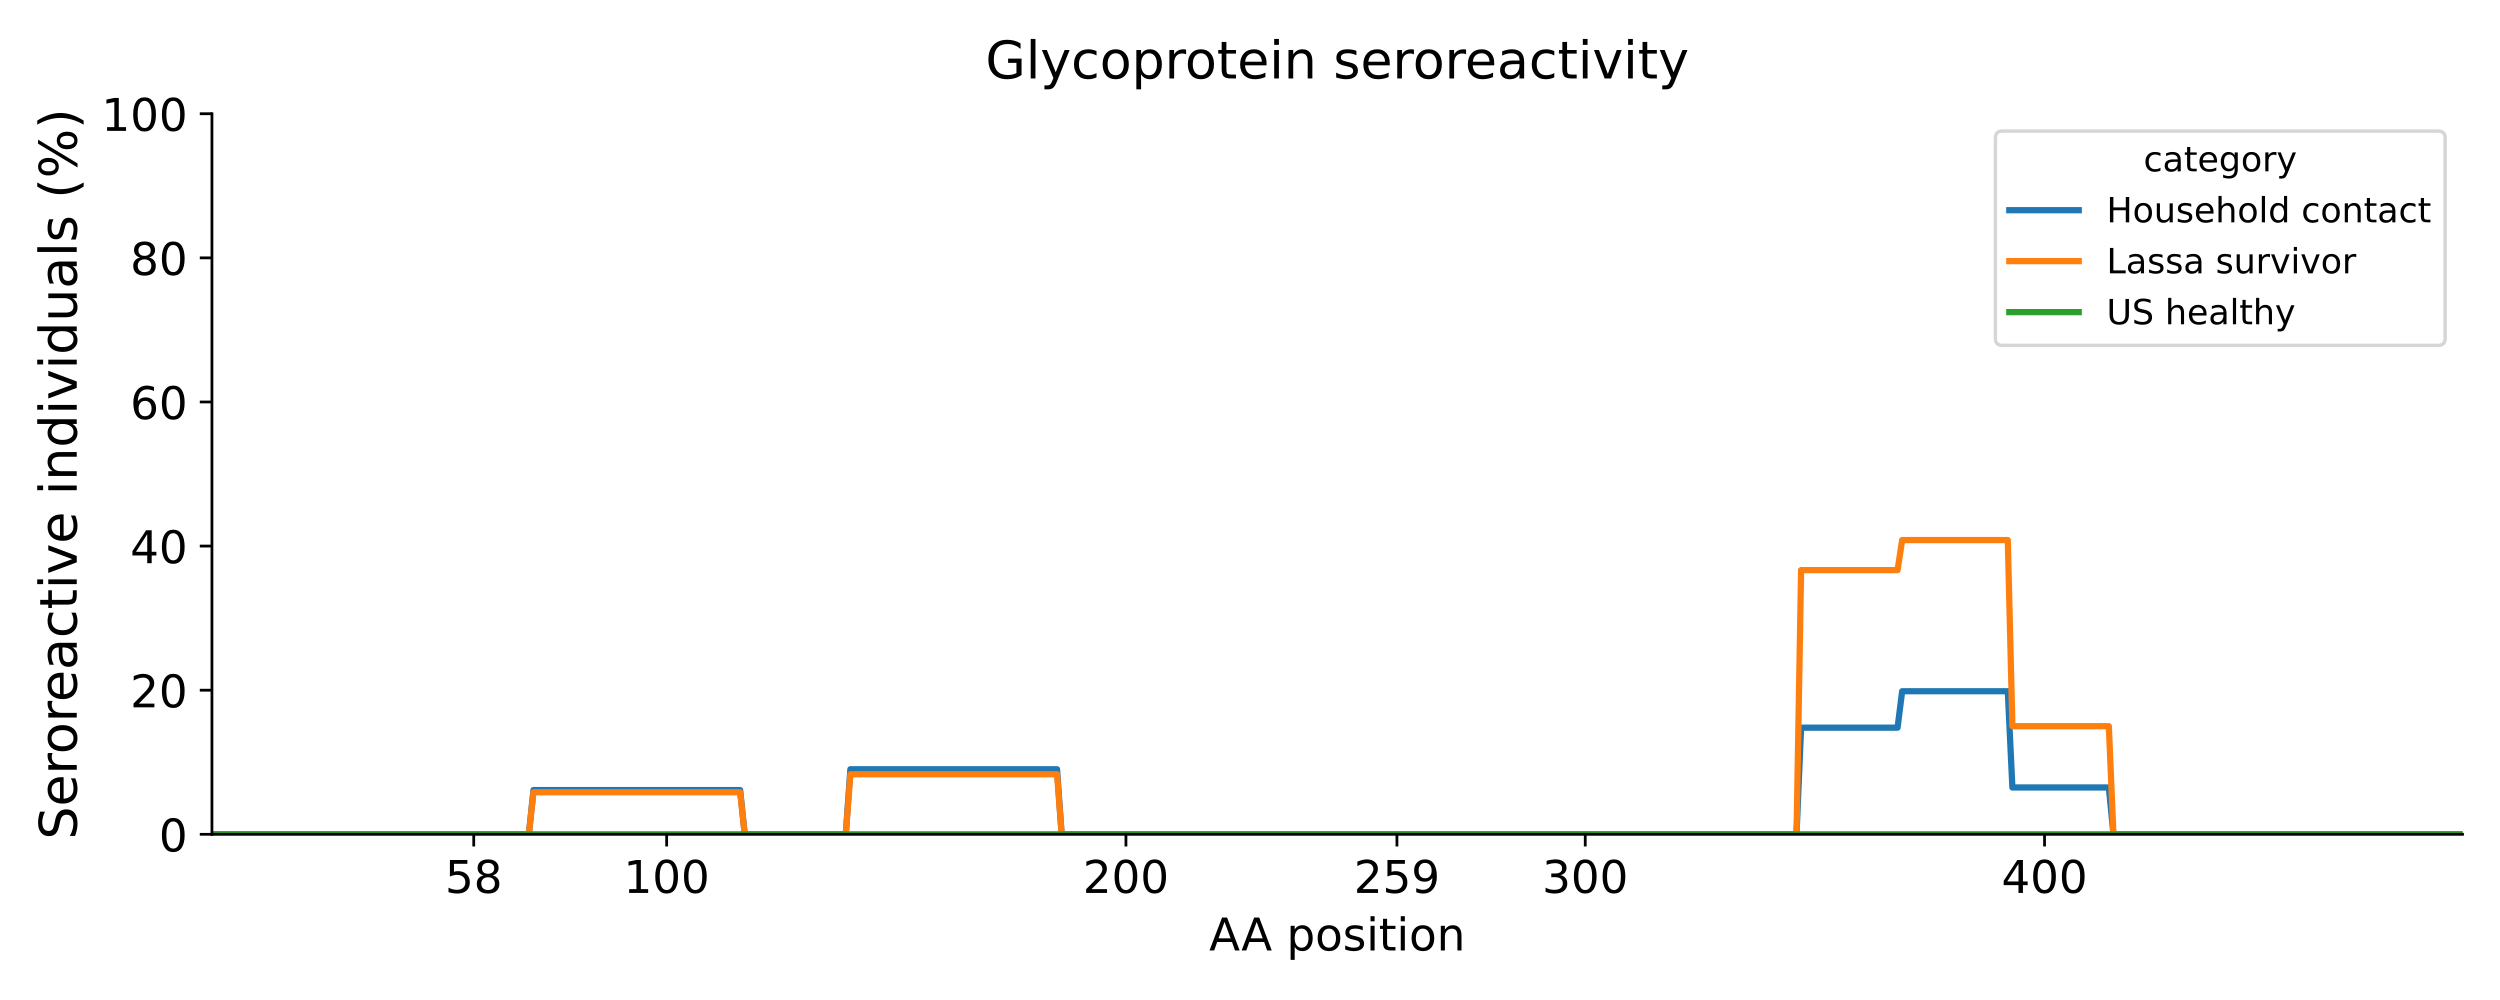
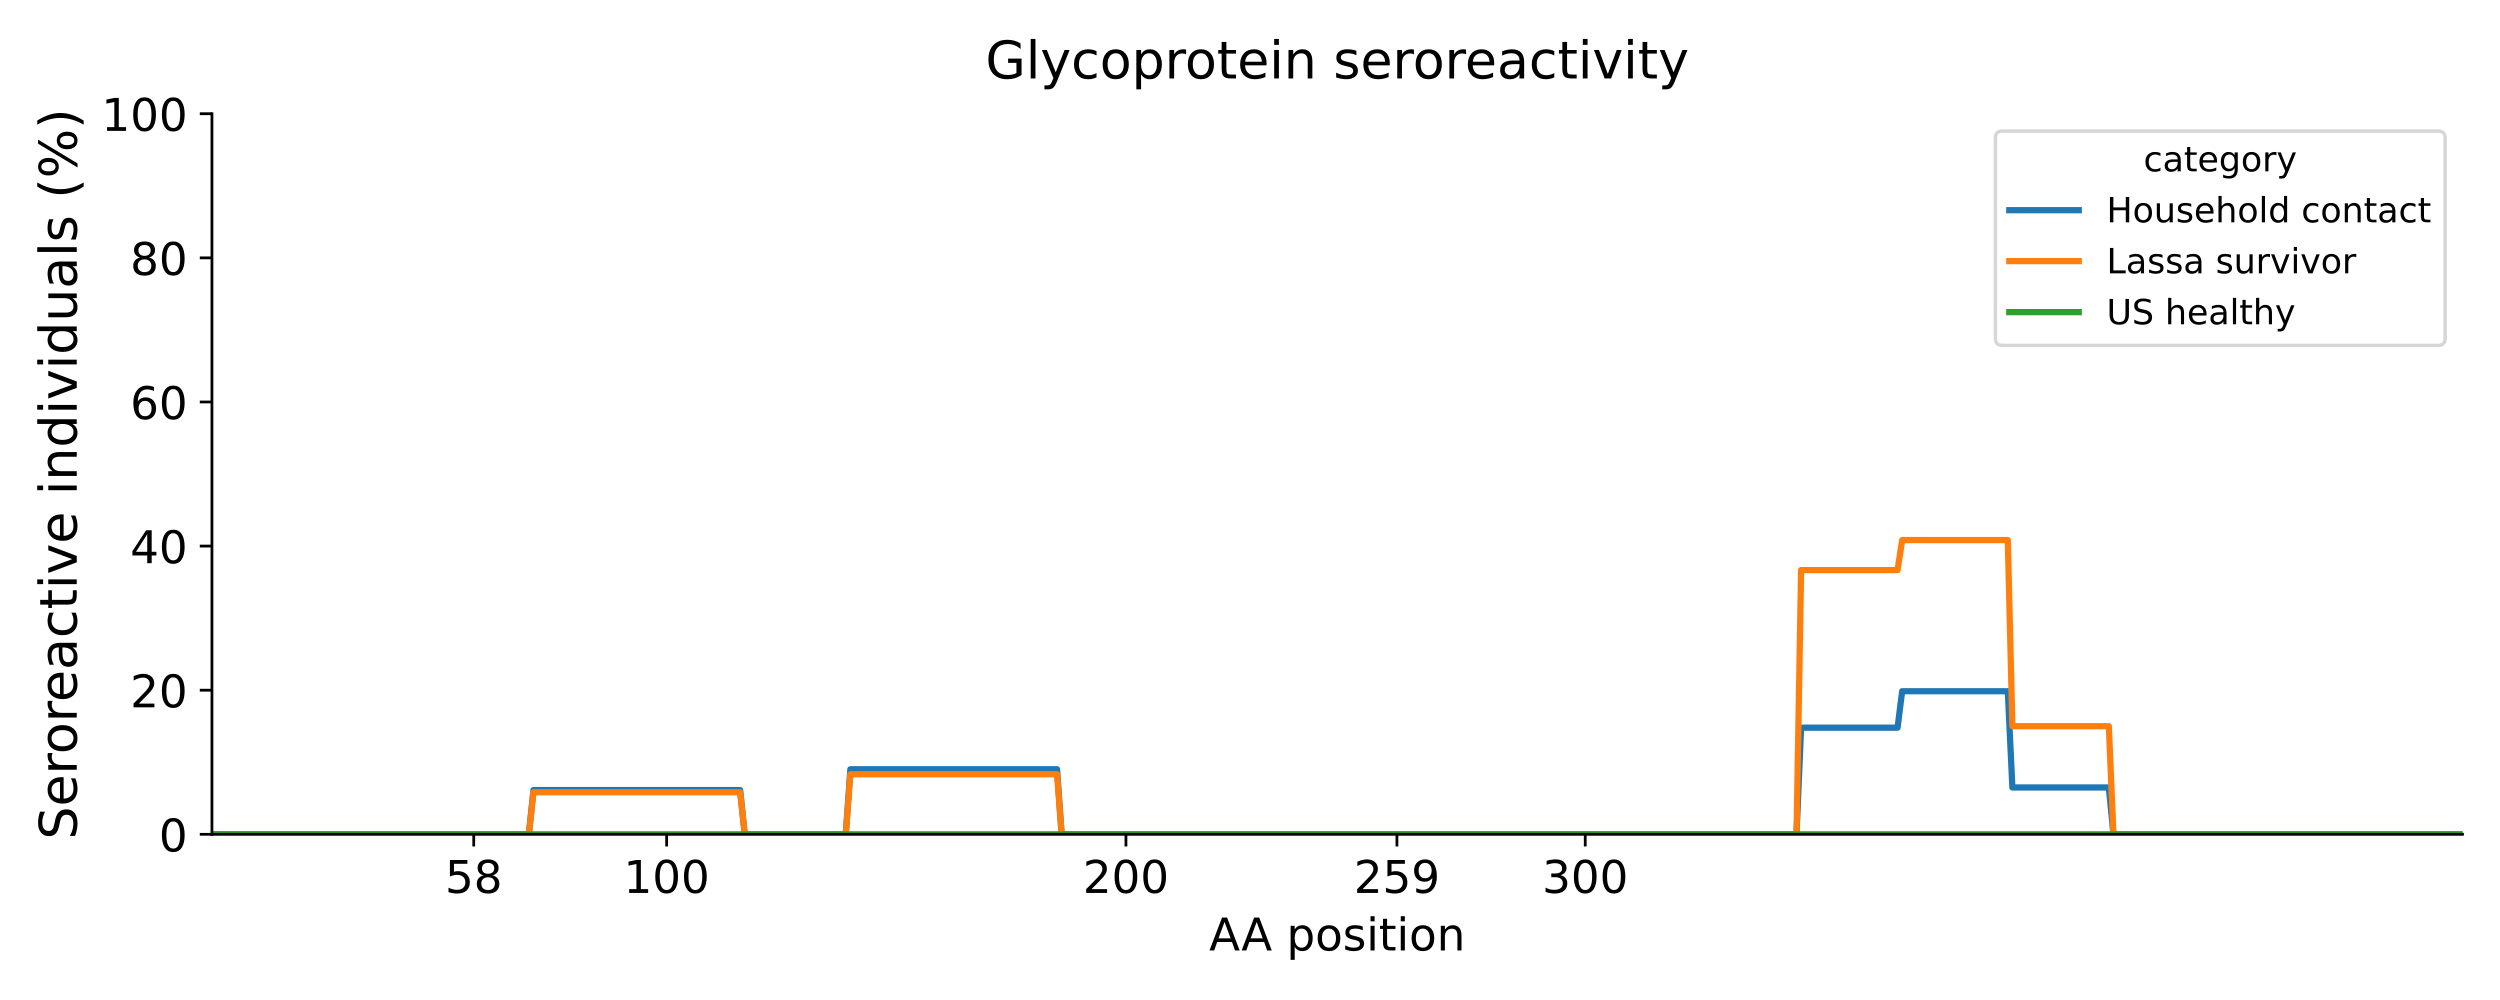
<svg xmlns="http://www.w3.org/2000/svg" xmlns:xlink="http://www.w3.org/1999/xlink" width="720pt" height="288pt" viewBox="0 0 720 288" version="1.1">
  <defs>
    <style type="text/css">*{stroke-linejoin: round; stroke-linecap: butt}</style>
  </defs>
  <g id="figure_1">
    <g id="patch_1">
      <path d="M 0 288  L 720 288  L 720 0  L 0 0  z " style="fill: #ffffff" />
    </g>
    <g id="axes_1">
      <g id="patch_2">
        <path d="M 61.04 240.28  L 709.2 240.28  L 709.2 32.755  L 61.04 32.755  z " style="fill: #ffffff" />
      </g>
      <g id="FillBetweenPolyCollection_1" />
      <g id="FillBetweenPolyCollection_2" />
      <g id="FillBetweenPolyCollection_3" />
      <g id="matplotlib.axis_1">
        <g id="xtick_1">
          <g id="line2d_1">
            <defs>
-               <path id="m7bdd0af90e" d="M 0 0  L 0 3.5  " style="stroke: #000000; stroke-width: 0.8" />
+               <path id="mf178d9d7d7" d="M 0 0  L 0 3.5  " style="stroke: #000000; stroke-width: 0.8" />
            </defs>
            <g>
-               <use xlink:href="#m7bdd0af90e" x="136.438" y="240.28" style="stroke: #000000; stroke-width: 0.8" />
+               <use xlink:href="#mf178d9d7d7" x="136.438" y="240.28" style="stroke: #000000; stroke-width: 0.8" />
            </g>
          </g>
          <g id="text_1">
            <text style="font-size: 13px; font-family: 'DejaVu Sans', 'Bitstream Vera Sans', 'Computer Modern Sans Serif', 'Lucida Grande', 'Verdana', 'Geneva', 'Lucid', 'Arial', 'Helvetica', 'Avant Garde', sans-serif; text-anchor: middle" x="136.438" y="257.158" transform="rotate(-0 136.4382 257.158)">58</text>
          </g>
        </g>
        <g id="xtick_2">
          <g id="line2d_2">
            <g>
-               <use xlink:href="#m7bdd0af90e" x="191.995" y="240.28" style="stroke: #000000; stroke-width: 0.8" />
+               <use xlink:href="#mf178d9d7d7" x="191.995" y="240.28" style="stroke: #000000; stroke-width: 0.8" />
            </g>
          </g>
          <g id="text_2">
            <text style="font-size: 13px; font-family: 'DejaVu Sans', 'Bitstream Vera Sans', 'Computer Modern Sans Serif', 'Lucida Grande', 'Verdana', 'Geneva', 'Lucid', 'Arial', 'Helvetica', 'Avant Garde', sans-serif; text-anchor: middle" x="191.995" y="257.158" transform="rotate(-0 191.9948 257.158)">100</text>
          </g>
        </g>
        <g id="xtick_3">
          <g id="line2d_3">
            <g>
-               <use xlink:href="#m7bdd0af90e" x="324.272" y="240.28" style="stroke: #000000; stroke-width: 0.8" />
+               <use xlink:href="#mf178d9d7d7" x="324.272" y="240.28" style="stroke: #000000; stroke-width: 0.8" />
            </g>
          </g>
          <g id="text_3">
            <text style="font-size: 13px; font-family: 'DejaVu Sans', 'Bitstream Vera Sans', 'Computer Modern Sans Serif', 'Lucida Grande', 'Verdana', 'Geneva', 'Lucid', 'Arial', 'Helvetica', 'Avant Garde', sans-serif; text-anchor: middle" x="324.272" y="257.158" transform="rotate(-0 324.2723 257.158)">200</text>
          </g>
        </g>
        <g id="xtick_4">
          <g id="line2d_4">
            <g>
-               <use xlink:href="#m7bdd0af90e" x="456.55" y="240.28" style="stroke: #000000; stroke-width: 0.8" />
+               <use xlink:href="#mf178d9d7d7" x="456.55" y="240.28" style="stroke: #000000; stroke-width: 0.8" />
            </g>
          </g>
          <g id="text_4">
            <text style="font-size: 13px; font-family: 'DejaVu Sans', 'Bitstream Vera Sans', 'Computer Modern Sans Serif', 'Lucida Grande', 'Verdana', 'Geneva', 'Lucid', 'Arial', 'Helvetica', 'Avant Garde', sans-serif; text-anchor: middle" x="456.55" y="257.158" transform="rotate(-0 456.5499 257.158)">300</text>
          </g>
        </g>
        <g id="xtick_5">
          <g id="line2d_5">
            <g>
-               <use xlink:href="#m7bdd0af90e" x="588.827" y="240.28" style="stroke: #000000; stroke-width: 0.8" />
+               <use xlink:href="#mf178d9d7d7" x="402.316" y="240.28" style="stroke: #000000; stroke-width: 0.8" />
            </g>
          </g>
          <g id="text_5">
-             <text style="font-size: 13px; font-family: 'DejaVu Sans', 'Bitstream Vera Sans', 'Computer Modern Sans Serif', 'Lucida Grande', 'Verdana', 'Geneva', 'Lucid', 'Arial', 'Helvetica', 'Avant Garde', sans-serif; text-anchor: middle" x="588.827" y="257.158" transform="rotate(-0 588.8274 257.158)">400</text>
-           </g>
-         </g>
-         <g id="xtick_6">
-           <g id="line2d_6">
-             <g>
-               <use xlink:href="#m7bdd0af90e" x="402.316" y="240.28" style="stroke: #000000; stroke-width: 0.8" />
-             </g>
-           </g>
-           <g id="text_6">
            <text style="font-size: 13px; font-family: 'DejaVu Sans', 'Bitstream Vera Sans', 'Computer Modern Sans Serif', 'Lucida Grande', 'Verdana', 'Geneva', 'Lucid', 'Arial', 'Helvetica', 'Avant Garde', sans-serif; text-anchor: middle" x="402.316" y="257.158" transform="rotate(-0 402.3161 257.158)">259</text>
          </g>
        </g>
-         <g id="text_7">
+         <g id="text_6">
          <text style="font-size: 13px; font-family: 'DejaVu Sans', 'Bitstream Vera Sans', 'Computer Modern Sans Serif', 'Lucida Grande', 'Verdana', 'Geneva', 'Lucid', 'Arial', 'Helvetica', 'Avant Garde', sans-serif; text-anchor: middle" x="385.12" y="273.74" transform="rotate(-0 385.12 273.7395)">AA position</text>
        </g>
      </g>
      <g id="matplotlib.axis_2">
        <g id="ytick_1">
-           <g id="line2d_7">
+           <g id="line2d_6">
            <defs>
-               <path id="mb0b8ac1bdf" d="M 0 0  L -3.5 0  " style="stroke: #000000; stroke-width: 0.8" />
+               <path id="m1c3cfc1598" d="M 0 0  L -3.5 0  " style="stroke: #000000; stroke-width: 0.8" />
            </defs>
            <g>
-               <use xlink:href="#mb0b8ac1bdf" x="61.04" y="240.28" style="stroke: #000000; stroke-width: 0.8" />
+               <use xlink:href="#m1c3cfc1598" x="61.04" y="240.28" style="stroke: #000000; stroke-width: 0.8" />
            </g>
          </g>
-           <g id="text_8">
+           <g id="text_7">
            <text style="font-size: 13px; font-family: 'DejaVu Sans', 'Bitstream Vera Sans', 'Computer Modern Sans Serif', 'Lucida Grande', 'Verdana', 'Geneva', 'Lucid', 'Arial', 'Helvetica', 'Avant Garde', sans-serif; text-anchor: end" x="54.04" y="245.219" transform="rotate(-0 54.04 245.219)">0</text>
          </g>
        </g>
        <g id="ytick_2">
-           <g id="line2d_8">
+           <g id="line2d_7">
            <g>
-               <use xlink:href="#mb0b8ac1bdf" x="61.04" y="198.775" style="stroke: #000000; stroke-width: 0.8" />
+               <use xlink:href="#m1c3cfc1598" x="61.04" y="198.775" style="stroke: #000000; stroke-width: 0.8" />
            </g>
          </g>
-           <g id="text_9">
+           <g id="text_8">
            <text style="font-size: 13px; font-family: 'DejaVu Sans', 'Bitstream Vera Sans', 'Computer Modern Sans Serif', 'Lucida Grande', 'Verdana', 'Geneva', 'Lucid', 'Arial', 'Helvetica', 'Avant Garde', sans-serif; text-anchor: end" x="54.04" y="203.714" transform="rotate(-0 54.04 203.714)">20</text>
          </g>
        </g>
        <g id="ytick_3">
-           <g id="line2d_9">
+           <g id="line2d_8">
            <g>
-               <use xlink:href="#mb0b8ac1bdf" x="61.04" y="157.27" style="stroke: #000000; stroke-width: 0.8" />
+               <use xlink:href="#m1c3cfc1598" x="61.04" y="157.27" style="stroke: #000000; stroke-width: 0.8" />
            </g>
          </g>
-           <g id="text_10">
+           <g id="text_9">
            <text style="font-size: 13px; font-family: 'DejaVu Sans', 'Bitstream Vera Sans', 'Computer Modern Sans Serif', 'Lucida Grande', 'Verdana', 'Geneva', 'Lucid', 'Arial', 'Helvetica', 'Avant Garde', sans-serif; text-anchor: end" x="54.04" y="162.209" transform="rotate(-0 54.04 162.2091)">40</text>
          </g>
        </g>
        <g id="ytick_4">
-           <g id="line2d_10">
+           <g id="line2d_9">
            <g>
-               <use xlink:href="#mb0b8ac1bdf" x="61.04" y="115.765" style="stroke: #000000; stroke-width: 0.8" />
+               <use xlink:href="#m1c3cfc1598" x="61.04" y="115.765" style="stroke: #000000; stroke-width: 0.8" />
            </g>
          </g>
-           <g id="text_11">
+           <g id="text_10">
            <text style="font-size: 13px; font-family: 'DejaVu Sans', 'Bitstream Vera Sans', 'Computer Modern Sans Serif', 'Lucida Grande', 'Verdana', 'Geneva', 'Lucid', 'Arial', 'Helvetica', 'Avant Garde', sans-serif; text-anchor: end" x="54.04" y="120.704" transform="rotate(-0 54.04 120.7041)">60</text>
          </g>
        </g>
        <g id="ytick_5">
-           <g id="line2d_11">
+           <g id="line2d_10">
            <g>
-               <use xlink:href="#mb0b8ac1bdf" x="61.04" y="74.26" style="stroke: #000000; stroke-width: 0.8" />
+               <use xlink:href="#m1c3cfc1598" x="61.04" y="74.26" style="stroke: #000000; stroke-width: 0.8" />
            </g>
          </g>
-           <g id="text_12">
+           <g id="text_11">
            <text style="font-size: 13px; font-family: 'DejaVu Sans', 'Bitstream Vera Sans', 'Computer Modern Sans Serif', 'Lucida Grande', 'Verdana', 'Geneva', 'Lucid', 'Arial', 'Helvetica', 'Avant Garde', sans-serif; text-anchor: end" x="54.04" y="79.199" transform="rotate(-0 54.04 79.19914)">80</text>
          </g>
        </g>
        <g id="ytick_6">
-           <g id="line2d_12">
+           <g id="line2d_11">
            <g>
-               <use xlink:href="#mb0b8ac1bdf" x="61.04" y="32.755" style="stroke: #000000; stroke-width: 0.8" />
+               <use xlink:href="#m1c3cfc1598" x="61.04" y="32.755" style="stroke: #000000; stroke-width: 0.8" />
            </g>
          </g>
-           <g id="text_13">
+           <g id="text_12">
            <text style="font-size: 13px; font-family: 'DejaVu Sans', 'Bitstream Vera Sans', 'Computer Modern Sans Serif', 'Lucida Grande', 'Verdana', 'Geneva', 'Lucid', 'Arial', 'Helvetica', 'Avant Garde', sans-serif; text-anchor: end" x="54.04" y="37.694" transform="rotate(-0 54.04 37.69418)">100</text>
          </g>
        </g>
-         <g id="text_14">
+         <g id="text_13">
          <text style="font-size: 15px; font-family: 'DejaVu Sans', 'Bitstream Vera Sans', 'Computer Modern Sans Serif', 'Lucida Grande', 'Verdana', 'Geneva', 'Lucid', 'Arial', 'Helvetica', 'Avant Garde', sans-serif; text-anchor: middle" x="22.107" y="136.518" transform="rotate(-90 22.10672 136.5176)">Seroreactive individuals (%)</text>
        </g>
      </g>
+       <g id="line2d_12">
+         <path d="M 61.04 240.28  L 152.312 240.28  L 153.634 227.544  L 213.159 227.544  L 214.482 240.28  L 243.583 240.28  L 244.906 221.55  L 304.431 221.55  L 305.753 240.28  L 517.398 240.28  L 518.72 209.563  L 546.499 209.563  L 547.821 199.075  L 578.245 199.075  L 579.568 226.795  L 607.346 226.795  L 608.669 240.28  L 709.2 240.28  L 709.2 240.28  " clip-path="url(#pb25e202242)" style="fill: none; stroke: #1f77b4; stroke-width: 1.8; stroke-linecap: square" />
+       </g>
      <g id="line2d_13">
-         <path d="M 61.04 240.28  L 152.312 240.28  L 153.634 227.544  L 213.159 227.544  L 214.482 240.28  L 243.583 240.28  L 244.906 221.55  L 304.431 221.55  L 305.753 240.28  L 517.398 240.28  L 518.72 209.563  L 546.499 209.563  L 547.821 199.075  L 578.245 199.075  L 579.568 226.795  L 607.346 226.795  L 608.669 240.28  L 709.2 240.28  L 709.2 240.28  " clip-path="url(#p8ccd02d607)" style="fill: none; stroke: #1f77b4; stroke-width: 1.8; stroke-linecap: square" />
+         <path d="M 61.04 240.28  L 152.312 240.28  L 153.634 228.174  L 213.159 228.174  L 214.482 240.28  L 243.583 240.28  L 244.906 222.986  L 304.431 222.986  L 305.753 240.28  L 517.398 240.28  L 518.72 164.188  L 546.499 164.188  L 547.821 155.541  L 578.245 155.541  L 579.568 209.151  L 607.346 209.151  L 608.669 240.28  L 709.2 240.28  L 709.2 240.28  " clip-path="url(#pb25e202242)" style="fill: none; stroke: #ff7f0e; stroke-width: 1.8; stroke-linecap: square" />
      </g>
      <g id="line2d_14">
-         <path d="M 61.04 240.28  L 152.312 240.28  L 153.634 228.174  L 213.159 228.174  L 214.482 240.28  L 243.583 240.28  L 244.906 222.986  L 304.431 222.986  L 305.753 240.28  L 517.398 240.28  L 518.72 164.188  L 546.499 164.188  L 547.821 155.541  L 578.245 155.541  L 579.568 209.151  L 607.346 209.151  L 608.669 240.28  L 709.2 240.28  L 709.2 240.28  " clip-path="url(#p8ccd02d607)" style="fill: none; stroke: #ff7f0e; stroke-width: 1.8; stroke-linecap: square" />
+         <path d="M 61.04 240.28  L 709.2 240.28  L 709.2 240.28  " clip-path="url(#pb25e202242)" style="fill: none; stroke: #2ca02c; stroke-width: 1.8; stroke-linecap: square" />
      </g>
-       <g id="line2d_15">
-         <path d="M 61.04 240.28  L 709.2 240.28  L 709.2 240.28  " clip-path="url(#p8ccd02d607)" style="fill: none; stroke: #2ca02c; stroke-width: 1.8; stroke-linecap: square" />
-       </g>
+       <g id="line2d_15" />
      <g id="line2d_16" />
      <g id="line2d_17" />
-       <g id="line2d_18" />
      <g id="patch_3">
        <path d="M 61.04 240.28  L 61.04 32.755  " style="fill: none; stroke: #000000; stroke-width: 0.8; stroke-linejoin: miter; stroke-linecap: square" />
      </g>
      <g id="patch_4">
        <path d="M 61.04 240.28  L 709.2 240.28  " style="fill: none; stroke: #000000; stroke-width: 0.8; stroke-linejoin: miter; stroke-linecap: square" />
      </g>
-       <g id="text_15">
+       <g id="text_14">
        <text style="font-size: 15px; font-family: 'DejaVu Sans', 'Bitstream Vera Sans', 'Computer Modern Sans Serif', 'Lucida Grande', 'Verdana', 'Geneva', 'Lucid', 'Arial', 'Helvetica', 'Avant Garde', sans-serif; text-anchor: middle" x="385.12" y="22.605" transform="rotate(-0 385.12 22.6047)">Glycoprotein seroreactivity</text>
      </g>
      <g id="legend_1">
        <g id="patch_5">
          <path d="M 576.678 99.468  L 702.2 99.468  Q 704.2 99.468 704.2 97.468  L 704.2 39.755  Q 704.2 37.755 702.2 37.755  L 576.678 37.755  Q 574.678 37.755 574.678 39.755  L 574.678 97.468  Q 574.678 99.468 576.678 99.468  z " style="fill: #ffffff; opacity: 0.8; stroke: #cccccc; stroke-linejoin: miter" />
        </g>
-         <g id="text_16">
+         <g id="text_15">
          <text style="font-size: 10px; font-family: 'DejaVu Sans', 'Bitstream Vera Sans', 'Computer Modern Sans Serif', 'Lucida Grande', 'Verdana', 'Geneva', 'Lucid', 'Arial', 'Helvetica', 'Avant Garde', sans-serif; text-anchor: start" x="617.341" y="49.354" transform="rotate(-0 617.3406 49.35364)">category</text>
        </g>
-         <g id="line2d_19">
+         <g id="line2d_18">
          <path d="M 578.678 60.532  L 588.678 60.532  L 598.678 60.532  " style="fill: none; stroke: #1f77b4; stroke-width: 1.8; stroke-linecap: square" />
        </g>
-         <g id="text_17">
+         <g id="text_16">
          <text style="font-size: 10px; font-family: 'DejaVu Sans', 'Bitstream Vera Sans', 'Computer Modern Sans Serif', 'Lucida Grande', 'Verdana', 'Geneva', 'Lucid', 'Arial', 'Helvetica', 'Avant Garde', sans-serif; text-anchor: start" x="606.678" y="64.032" transform="rotate(-0 606.6781 64.03176)">Household contact</text>
        </g>
-         <g id="line2d_20">
+         <g id="line2d_19">
          <path d="M 578.678 75.21  L 588.678 75.21  L 598.678 75.21  " style="fill: none; stroke: #ff7f0e; stroke-width: 1.8; stroke-linecap: square" />
        </g>
-         <g id="text_18">
+         <g id="text_17">
          <text style="font-size: 10px; font-family: 'DejaVu Sans', 'Bitstream Vera Sans', 'Computer Modern Sans Serif', 'Lucida Grande', 'Verdana', 'Geneva', 'Lucid', 'Arial', 'Helvetica', 'Avant Garde', sans-serif; text-anchor: start" x="606.678" y="78.71" transform="rotate(-0 606.6781 78.70989)">Lassa survivor</text>
        </g>
-         <g id="line2d_21">
+         <g id="line2d_20">
          <path d="M 578.678 89.888  L 588.678 89.888  L 598.678 89.888  " style="fill: none; stroke: #2ca02c; stroke-width: 1.8; stroke-linecap: square" />
        </g>
-         <g id="text_19">
+         <g id="text_18">
          <text style="font-size: 10px; font-family: 'DejaVu Sans', 'Bitstream Vera Sans', 'Computer Modern Sans Serif', 'Lucida Grande', 'Verdana', 'Geneva', 'Lucid', 'Arial', 'Helvetica', 'Avant Garde', sans-serif; text-anchor: start" x="606.678" y="93.388" transform="rotate(-0 606.6781 93.38801)">US healthy</text>
        </g>
      </g>
    </g>
  </g>
  <defs>
-     <clipPath id="p8ccd02d607">
+     <clipPath id="pb25e202242">
      <rect x="61.04" y="32.755" width="648.16" height="207.525" />
    </clipPath>
  </defs>
</svg>
